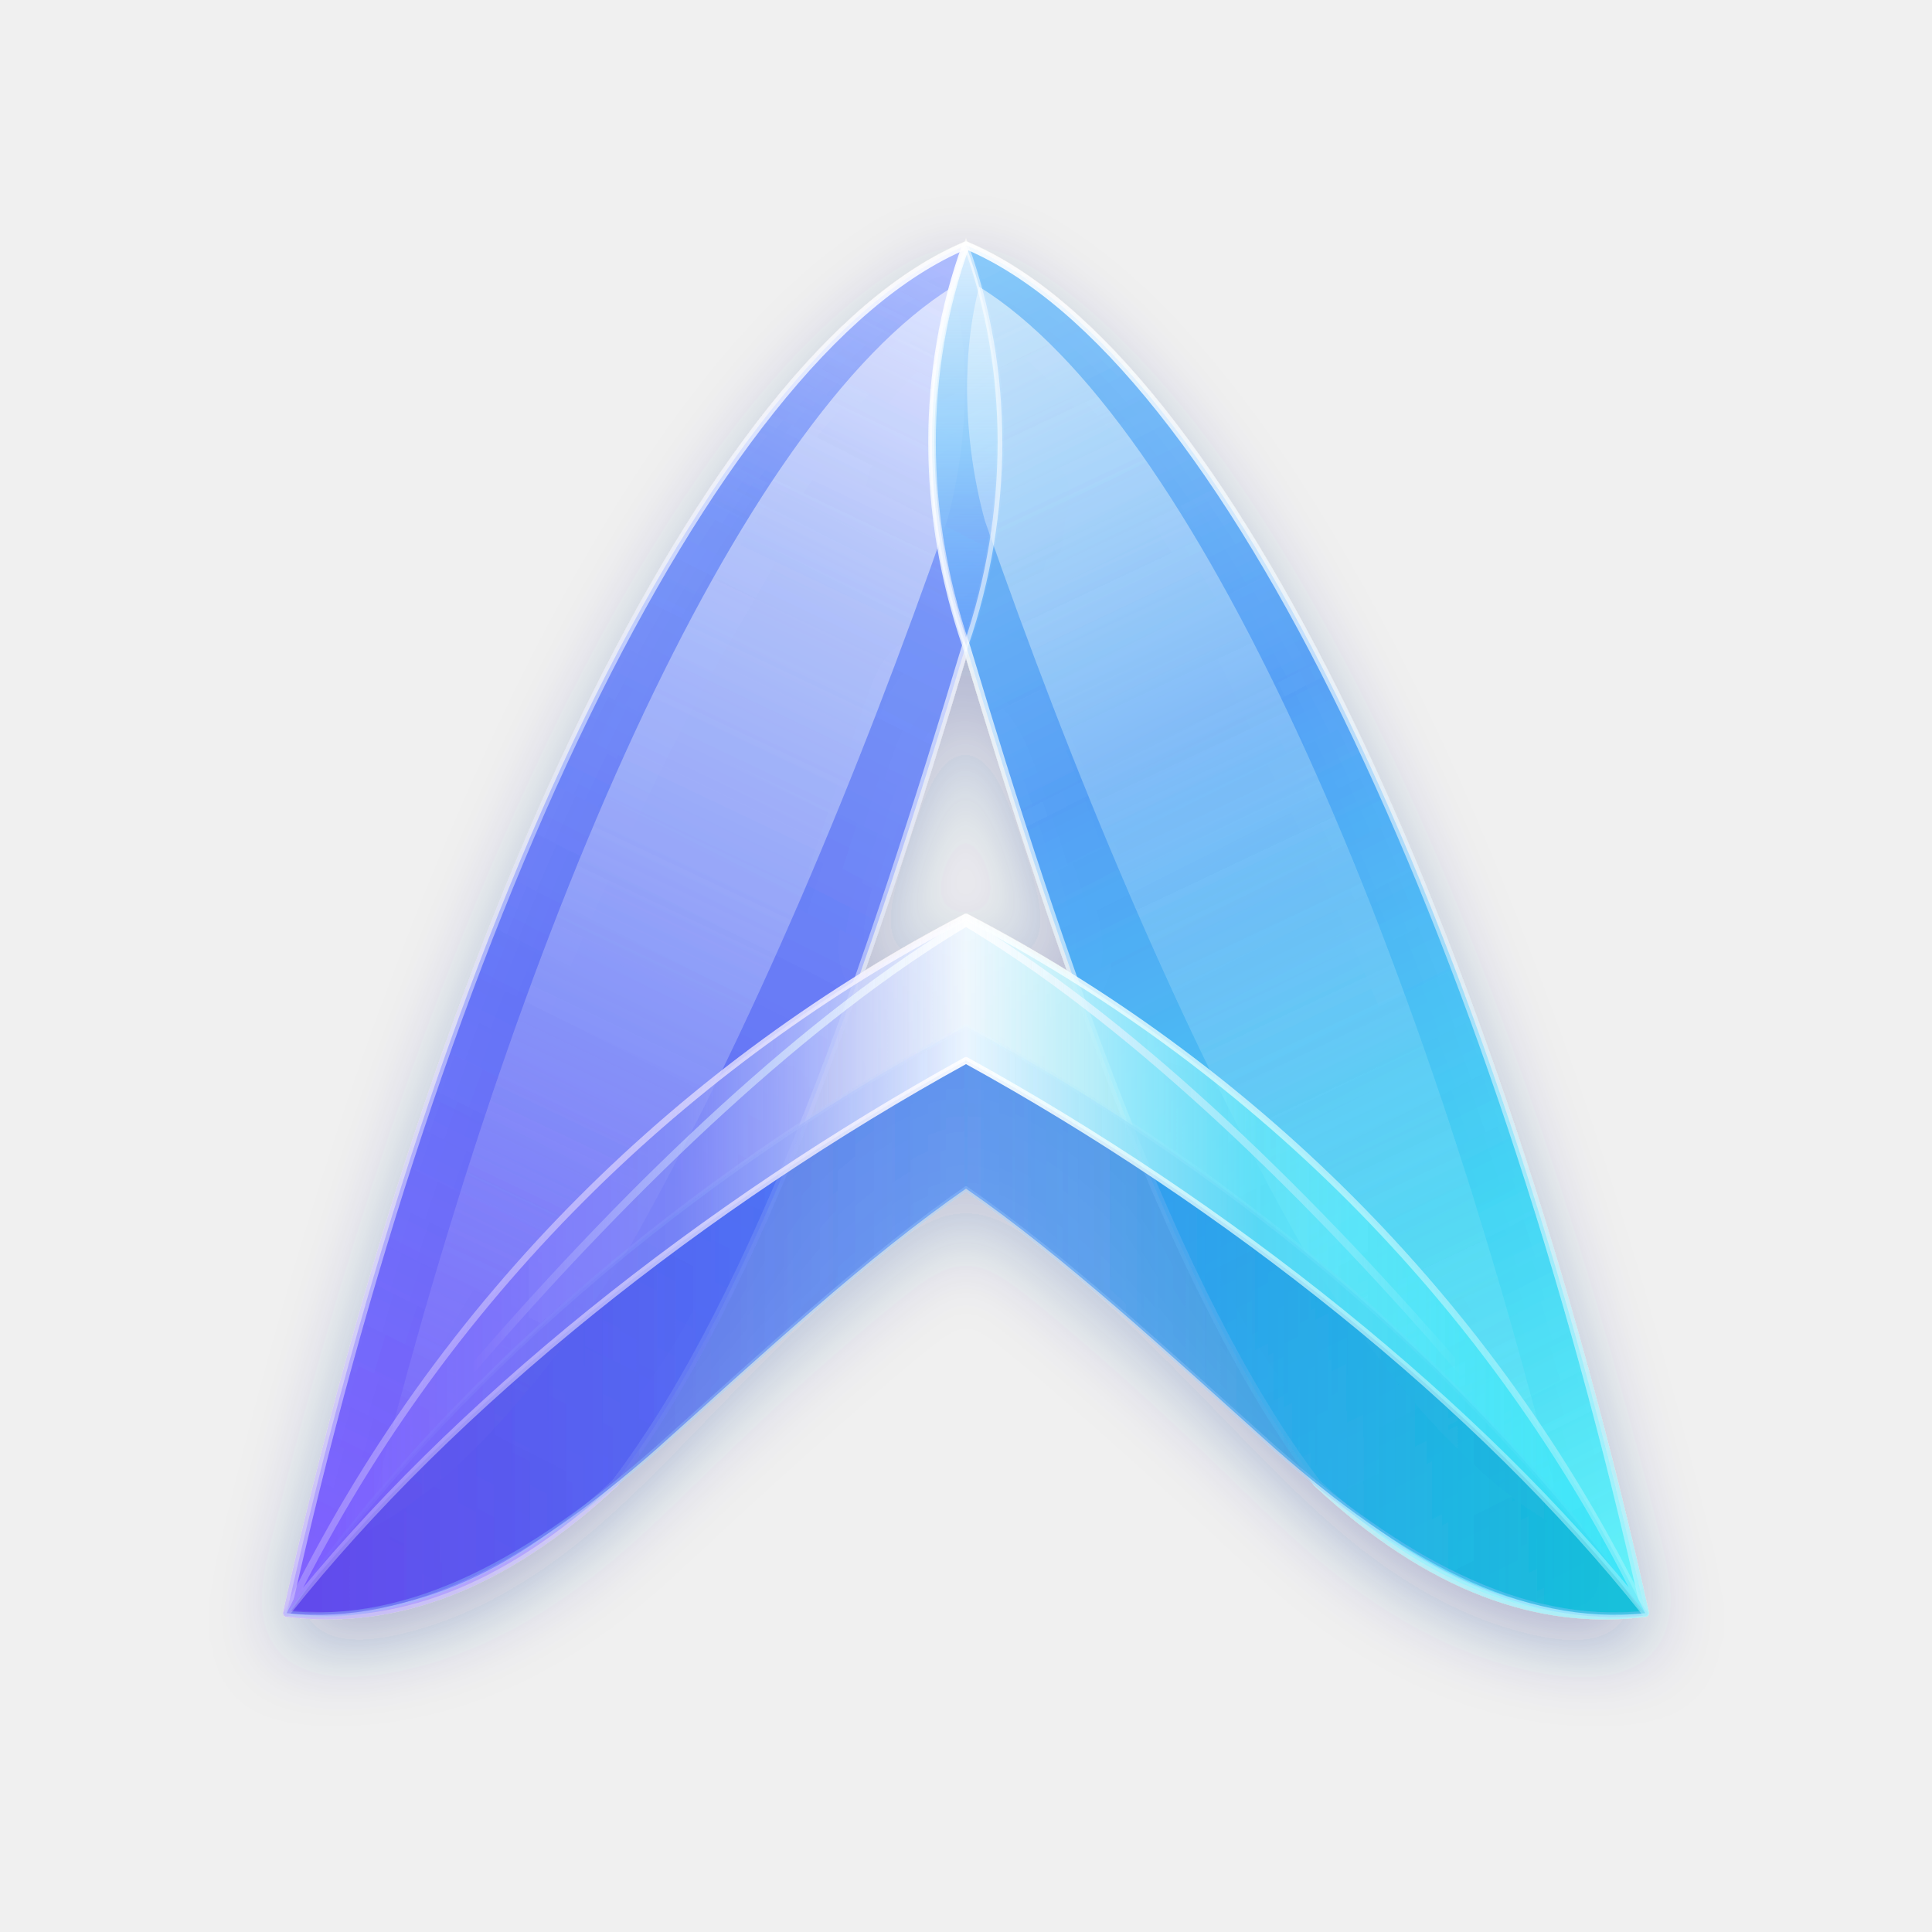
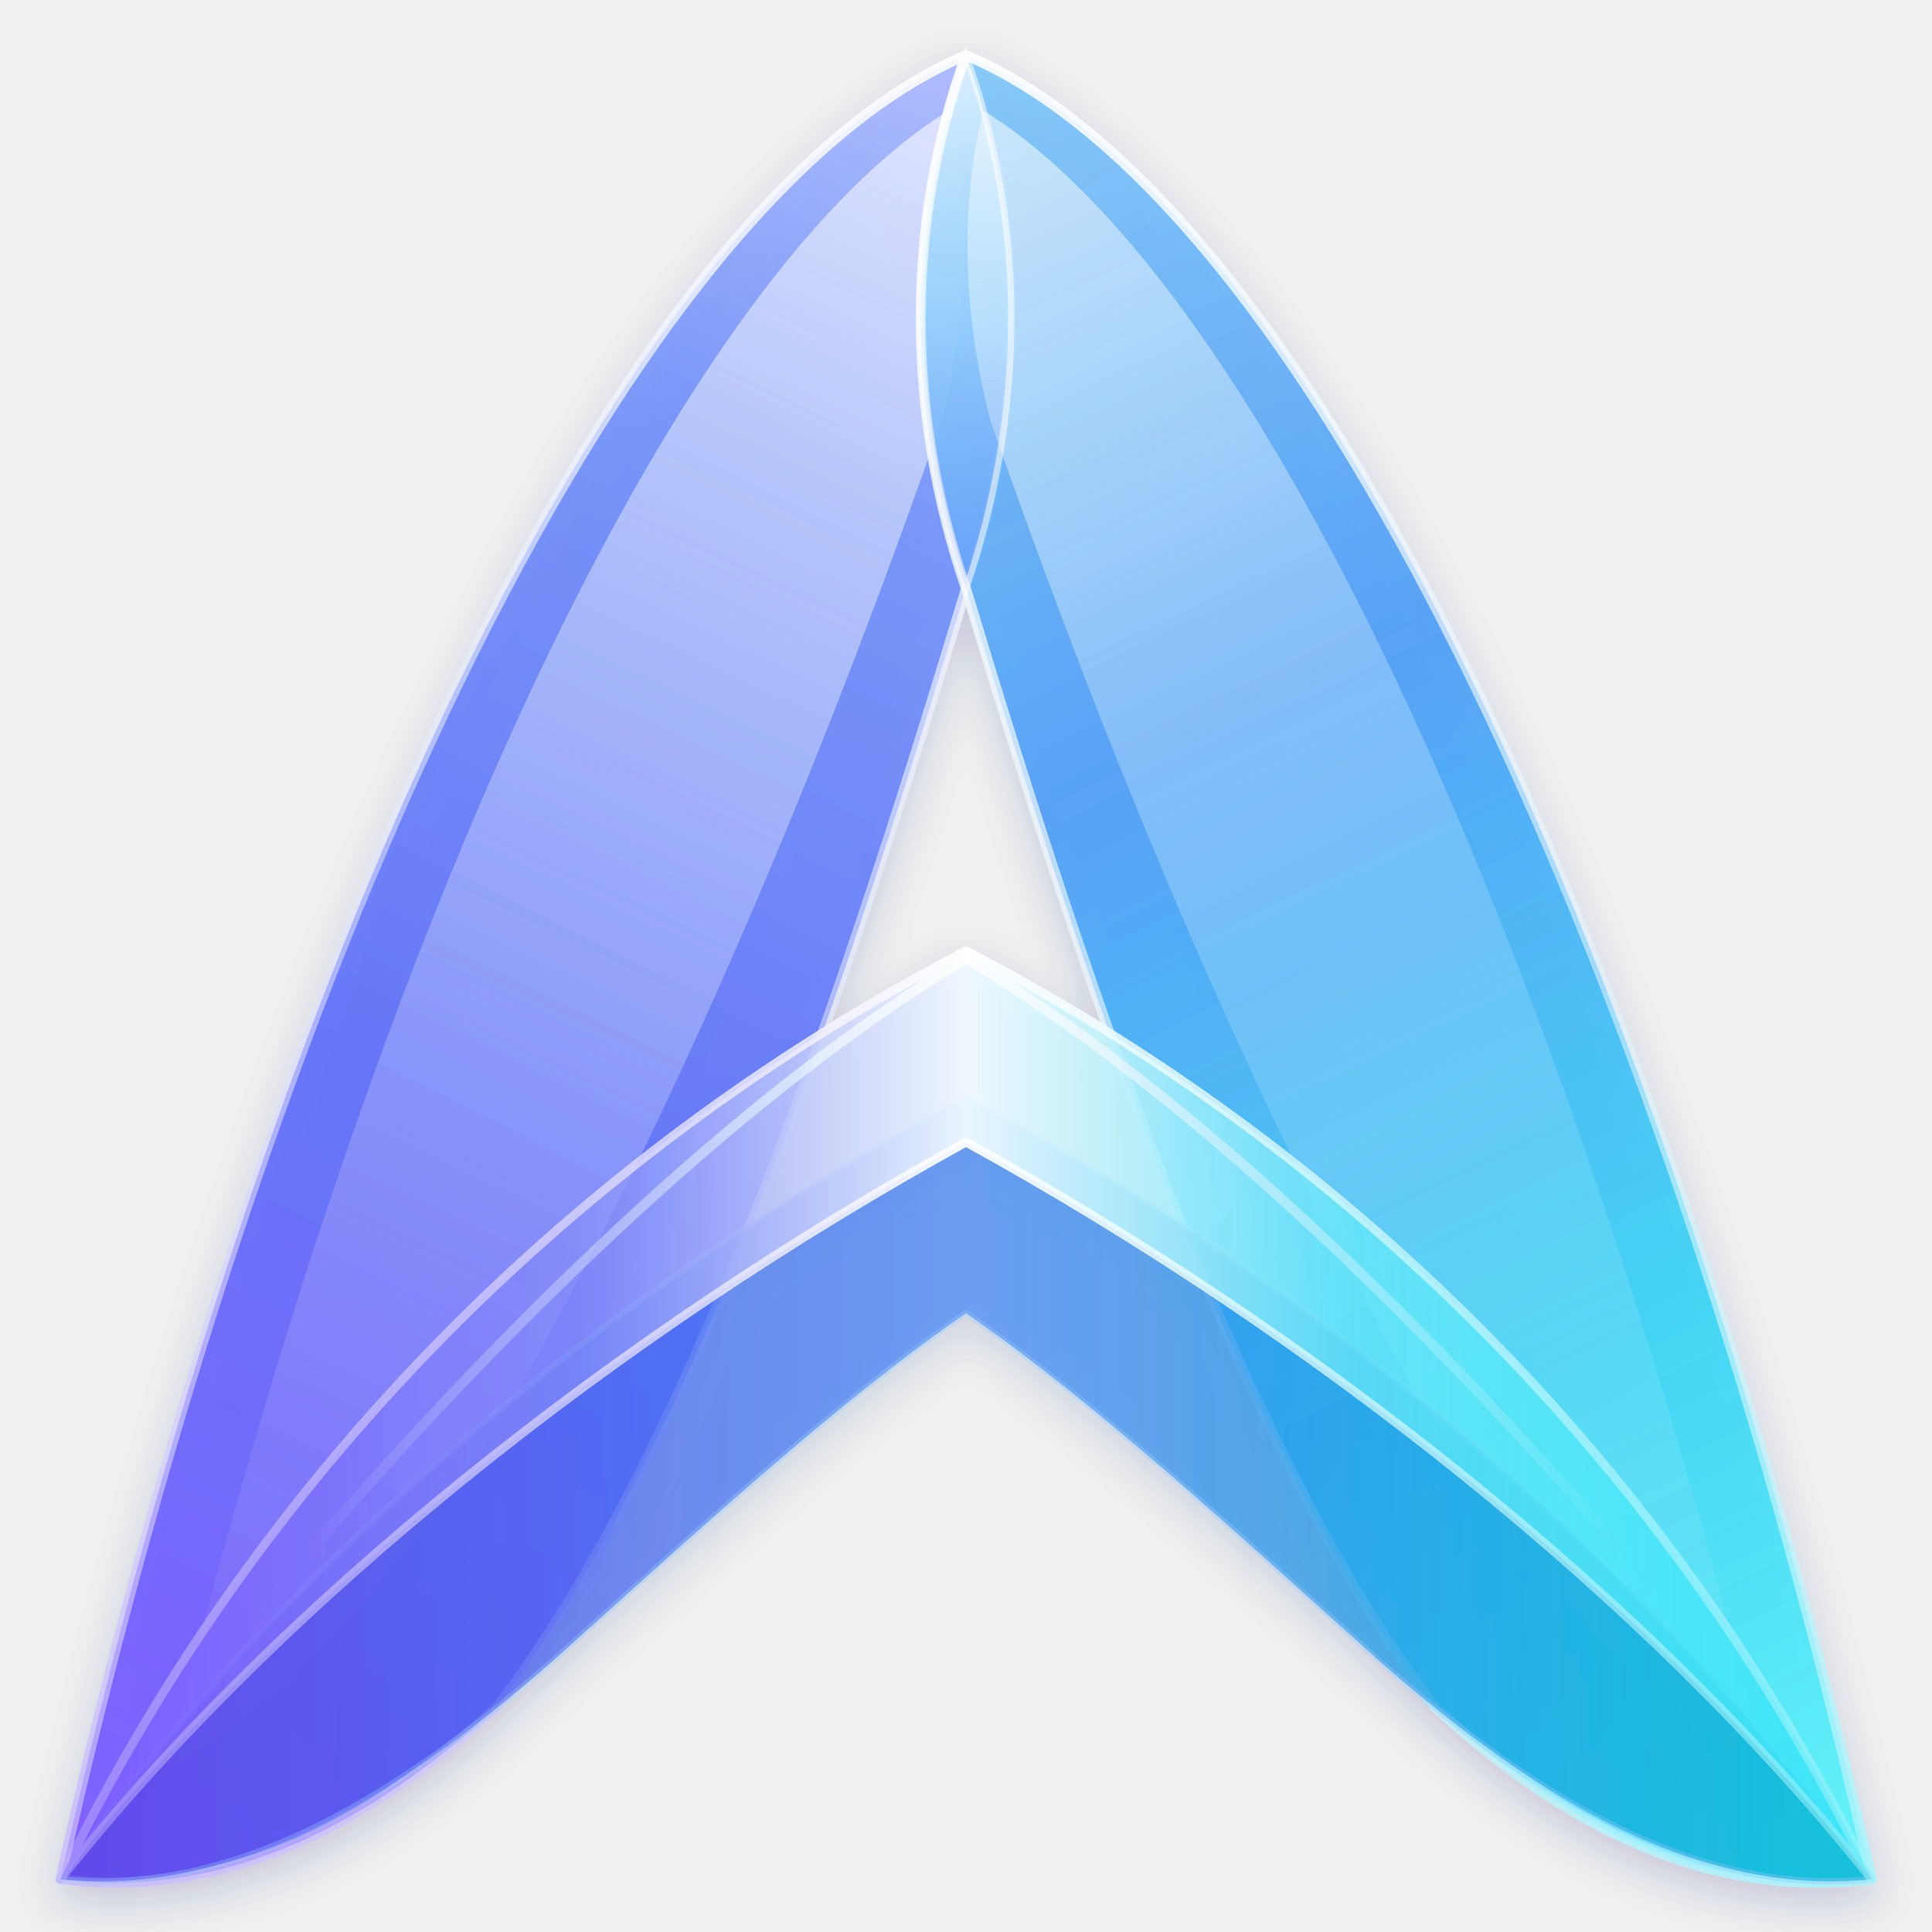
- <svg xmlns="http://www.w3.org/2000/svg" viewBox="0 0 1024 1024" width="1024" height="1024" fill="none">
+ <svg xmlns="http://www.w3.org/2000/svg" viewBox="128 108 768 768" width="512" height="512" fill="none">
  <defs>
-     <filter id="softGlow" x="-15%" y="-15%" width="130%" height="130%">
-       <feDropShadow dx="0" dy="14" stdDeviation="20" flood-color="#1E3A8A" flood-opacity="0.32" />
+     <filter id="softGlow" x="-8%" y="-8%" width="116%" height="116%">
+       <feDropShadow dx="0" dy="6" stdDeviation="8" flood-color="#1E3A8A" flood-opacity="0.22" />
    </filter>
    <linearGradient id="leftWingGrad" x1="170" y1="840" x2="520" y2="150" gradientUnits="userSpaceOnUse">
      <stop offset="0%" stop-color="#7C5CFF" stop-opacity="0.96" />
      <stop offset="42%" stop-color="#5B6CF9" stop-opacity="0.90" />
      <stop offset="78%" stop-color="#6B8DFB" stop-opacity="0.86" />
      <stop offset="100%" stop-color="#A8B8FF" stop-opacity="0.92" />
    </linearGradient>
    <linearGradient id="leftHighlightGrad" x1="210" y1="780" x2="500" y2="170" gradientUnits="userSpaceOnUse">
      <stop offset="0%" stop-color="#C4B5FD" stop-opacity="0.08" />
      <stop offset="45%" stop-color="#E0E7FF" stop-opacity="0.32" />
      <stop offset="100%" stop-color="#FFFFFF" stop-opacity="0.58" />
    </linearGradient>
    <linearGradient id="rightWingGrad" x1="504" y1="150" x2="855" y2="845" gradientUnits="userSpaceOnUse">
      <stop offset="0%" stop-color="#7CC4FA" stop-opacity="0.90" />
      <stop offset="35%" stop-color="#489AF8" stop-opacity="0.88" />
      <stop offset="72%" stop-color="#38D4F5" stop-opacity="0.92" />
      <stop offset="100%" stop-color="#5FF2FA" stop-opacity="0.96" />
    </linearGradient>
    <linearGradient id="rightHighlightGrad" x1="525" y1="165" x2="825" y2="800" gradientUnits="userSpaceOnUse">
      <stop offset="0%" stop-color="#FFFFFF" stop-opacity="0.55" />
      <stop offset="50%" stop-color="#BAE6FD" stop-opacity="0.28" />
      <stop offset="100%" stop-color="#A5F3FC" stop-opacity="0.10" />
    </linearGradient>
    <linearGradient id="apexPetalGrad" x1="512" y1="130" x2="512" y2="345" gradientUnits="userSpaceOnUse">
      <stop offset="0%" stop-color="#FFFFFF" stop-opacity="0.72" />
      <stop offset="50%" stop-color="#BAE6FD" stop-opacity="0.45" />
      <stop offset="100%" stop-color="#818CF8" stop-opacity="0.22" />
    </linearGradient>
    <linearGradient id="upperArchGrad" x1="160" y1="780" x2="864" y2="780" gradientUnits="userSpaceOnUse">
      <stop offset="0%" stop-color="#7C5CFF" stop-opacity="0.88" />
      <stop offset="28%" stop-color="#818CF8" stop-opacity="0.72" />
      <stop offset="50%" stop-color="#F0F9FF" stop-opacity="0.95" />
      <stop offset="72%" stop-color="#67E8F9" stop-opacity="0.75" />
      <stop offset="100%" stop-color="#38E4F8" stop-opacity="0.90" />
    </linearGradient>
    <linearGradient id="lowerArchGrad" x1="170" y1="840" x2="854" y2="840" gradientUnits="userSpaceOnUse">
      <stop offset="0%" stop-color="#5B46E8" stop-opacity="0.82" />
      <stop offset="50%" stop-color="#3B82F6" stop-opacity="0.68" />
      <stop offset="100%" stop-color="#06B6D4" stop-opacity="0.84" />
    </linearGradient>
    <linearGradient id="leftRim" x1="152" y1="855" x2="512" y2="130" gradientUnits="userSpaceOnUse">
      <stop offset="0%" stop-color="#C4B5FD" stop-opacity="0.75" />
      <stop offset="55%" stop-color="#E0E7FF" stop-opacity="0.55" />
      <stop offset="100%" stop-color="#FFFFFF" stop-opacity="0.90" />
    </linearGradient>
    <linearGradient id="rightRim" x1="512" y1="130" x2="872" y2="855" gradientUnits="userSpaceOnUse">
      <stop offset="0%" stop-color="#FFFFFF" stop-opacity="0.90" />
      <stop offset="55%" stop-color="#E0F2FE" stop-opacity="0.58" />
      <stop offset="100%" stop-color="#A5F3FC" stop-opacity="0.85" />
    </linearGradient>
    <linearGradient id="archRim" x1="160" y1="840" x2="864" y2="840" gradientUnits="userSpaceOnUse">
      <stop offset="0%" stop-color="#C4B5FD" stop-opacity="0.45" />
      <stop offset="50%" stop-color="#FFFFFF" stop-opacity="0.92" />
      <stop offset="100%" stop-color="#A5F3FC" stop-opacity="0.50" />
    </linearGradient>
    <linearGradient id="crestFade" x1="250" y1="706" x2="774" y2="706" gradientUnits="userSpaceOnUse">
      <stop offset="0%" stop-color="#FFFFFF" stop-opacity="0" />
      <stop offset="30%" stop-color="#E0F2FE" stop-opacity="0.55" />
      <stop offset="50%" stop-color="#FFFFFF" stop-opacity="0.88" />
      <stop offset="70%" stop-color="#E0F2FE" stop-opacity="0.55" />
      <stop offset="100%" stop-color="#FFFFFF" stop-opacity="0" />
    </linearGradient>
  </defs>
  <g filter="url(#softGlow)">
    <path d="M 512 130              C 374 188, 232 496, 152 855              C 208 862, 266 842, 326 786              C 402 686, 462 508, 512 342              C 536 272, 536 196, 512 130 Z" fill="url(#leftWingGrad)" stroke="url(#leftRim)" stroke-width="4" stroke-linejoin="round" />
    <path d="M 505 152              C 392 222, 272 492, 194 812              C 242 786, 286 736, 332 664              C 398 548, 456 408, 502 276              C 514 232, 514 186, 505 152 Z" fill="url(#leftHighlightGrad)" />
    <path d="M 512 130              C 650 188, 792 496, 872 855              C 816 862, 758 842, 698 786              C 622 686, 562 508, 512 342              C 488 272, 488 196, 512 130 Z" fill="url(#rightWingGrad)" stroke="url(#rightRim)" stroke-width="4" stroke-linejoin="round" />
    <path d="M 519 152              C 632 222, 752 492, 830 812              C 782 786, 738 736, 692 664              C 626 548, 568 408, 522 276              C 510 232, 510 186, 519 152 Z" fill="url(#rightHighlightGrad)" />
    <path d="M 512 130              C 536 196, 536 272, 512 342              C 488 272, 488 196, 512 130 Z" fill="url(#apexPetalGrad)" stroke="#FFFFFF" stroke-opacity="0.55" stroke-width="2.5" />
    <path d="M 152 855              C 246 720, 384 612, 512 544              C 640 612, 778 720, 872 855              C 806 862, 742 826, 676 768              C 618 716, 564 666, 512 630              C 460 666, 406 716, 348 768              C 282 826, 218 862, 152 855 Z" fill="url(#lowerArchGrad)" stroke="#93C5FD" stroke-opacity="0.35" stroke-width="2.5" stroke-linejoin="round" />
    <path d="M 152 855              C 234 686, 366 562, 512 486              C 658 562, 790 686, 872 855              C 784 744, 650 638, 512 562              C 374 638, 240 744, 152 855 Z" fill="url(#upperArchGrad)" stroke="url(#archRim)" stroke-width="3.5" stroke-linejoin="round" />
    <path d="M 250 726 C 338 624, 430 538, 512 489 C 594 538, 686 624, 774 726" stroke="url(#crestFade)" stroke-width="4" stroke-linecap="round" stroke-linejoin="round" />
  </g>
</svg>
